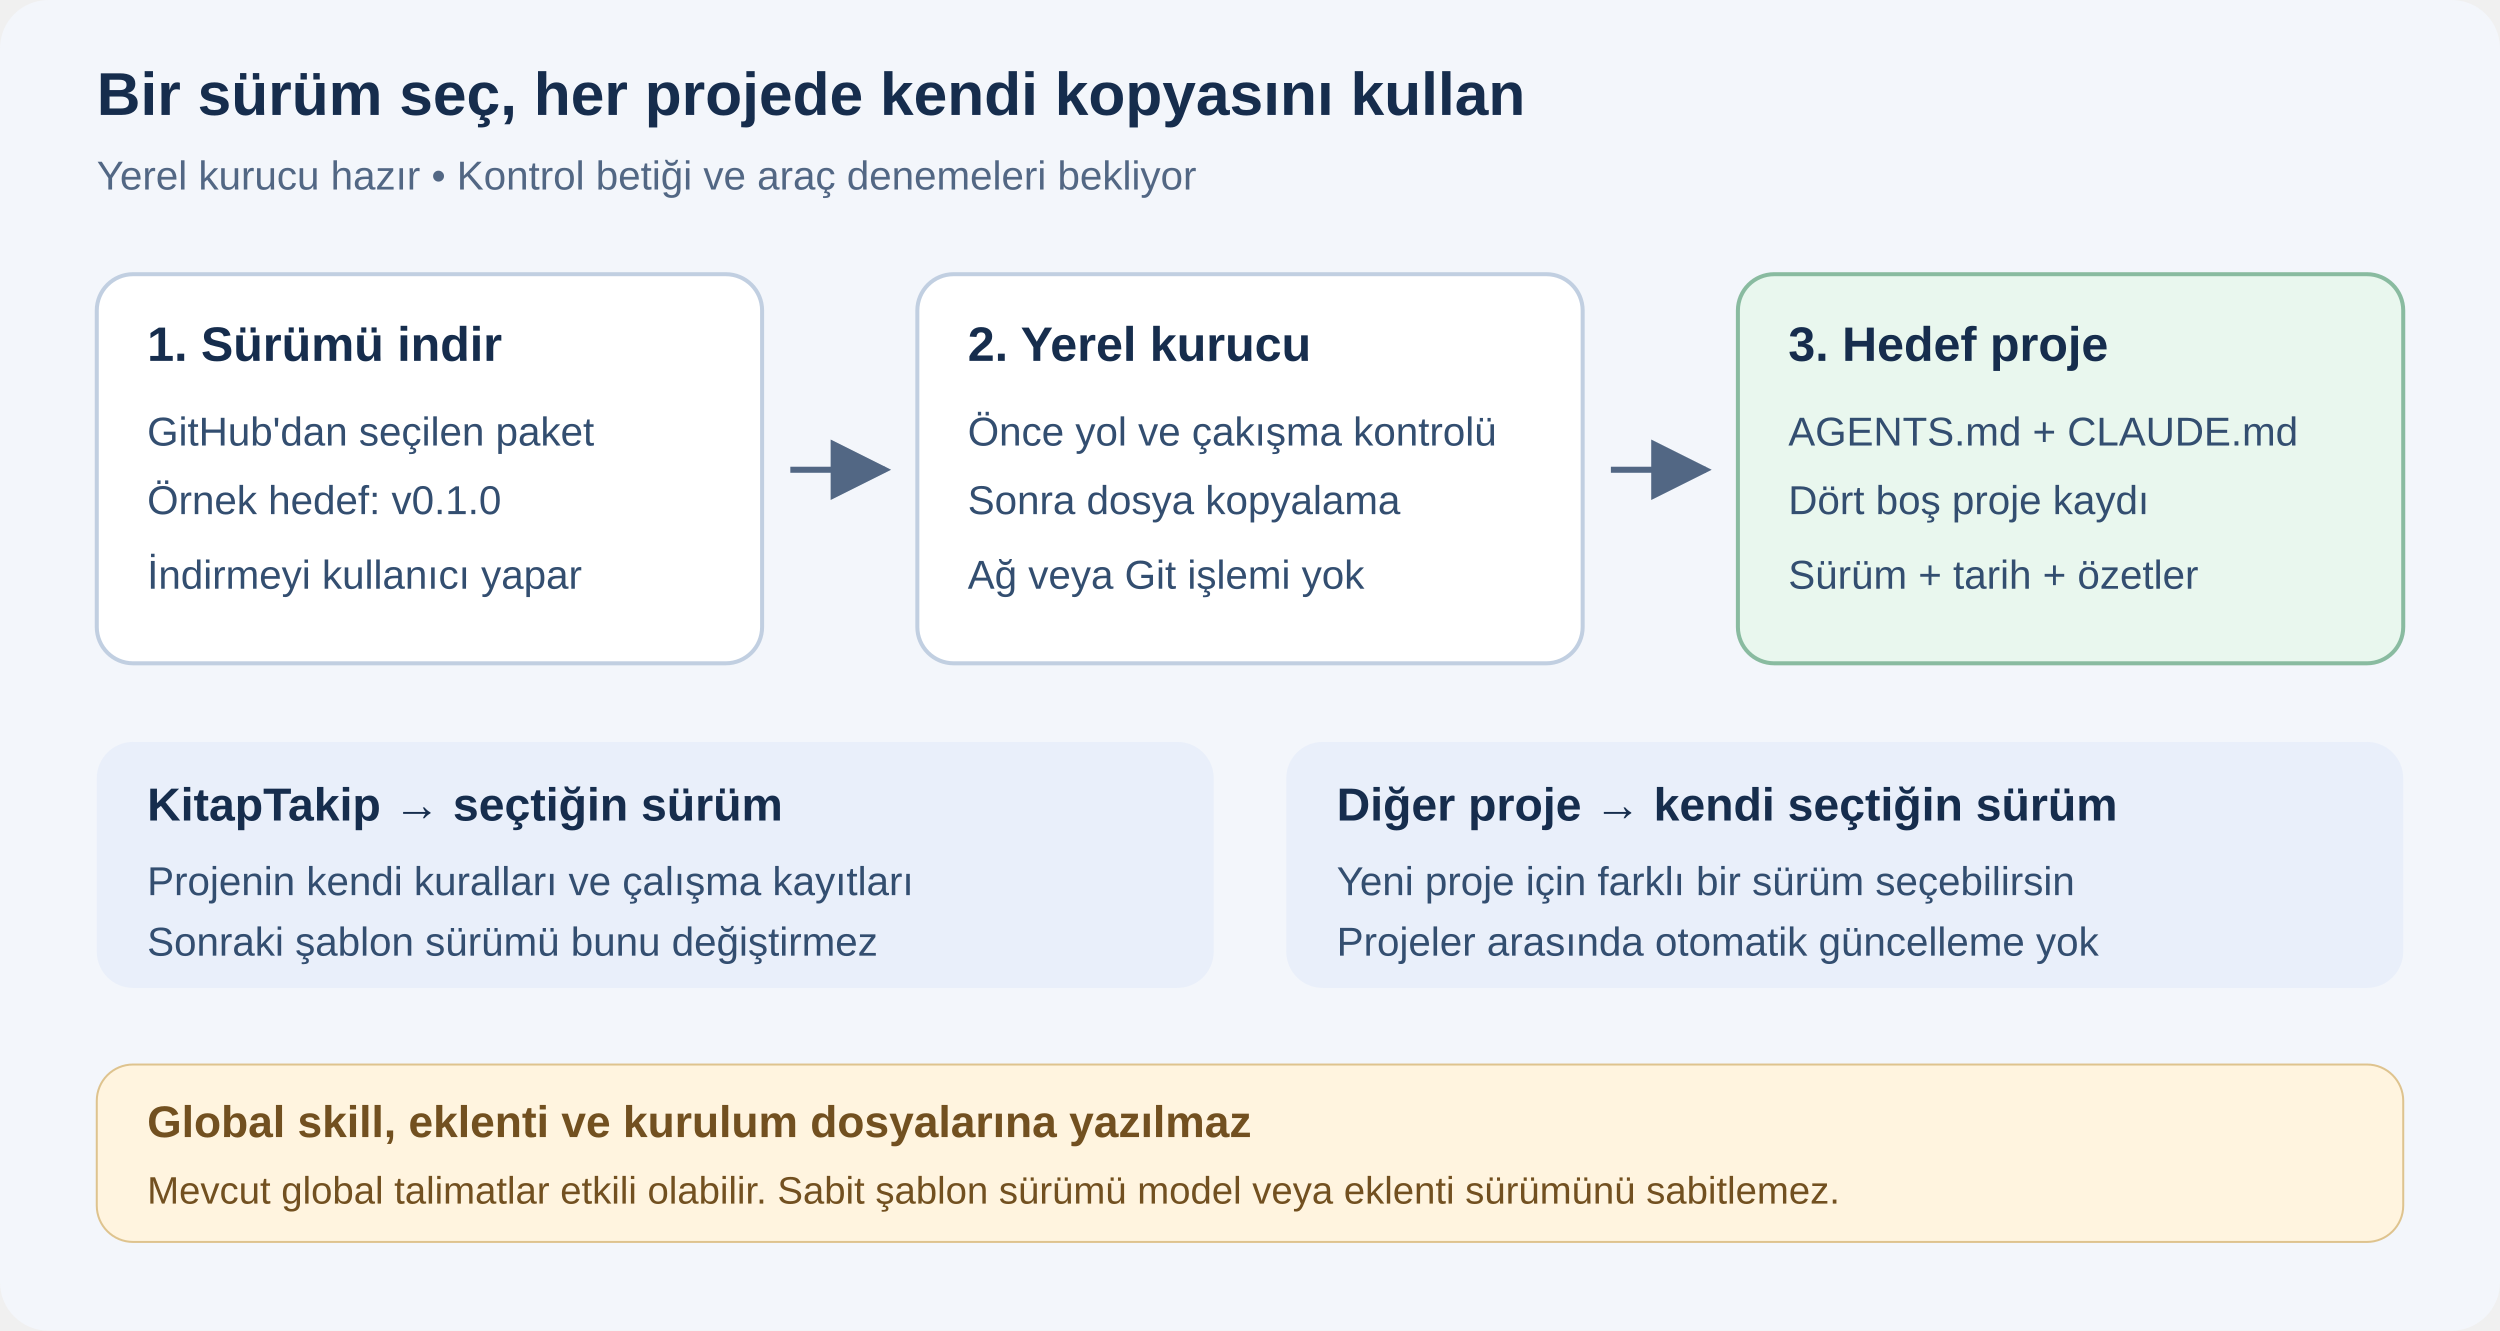
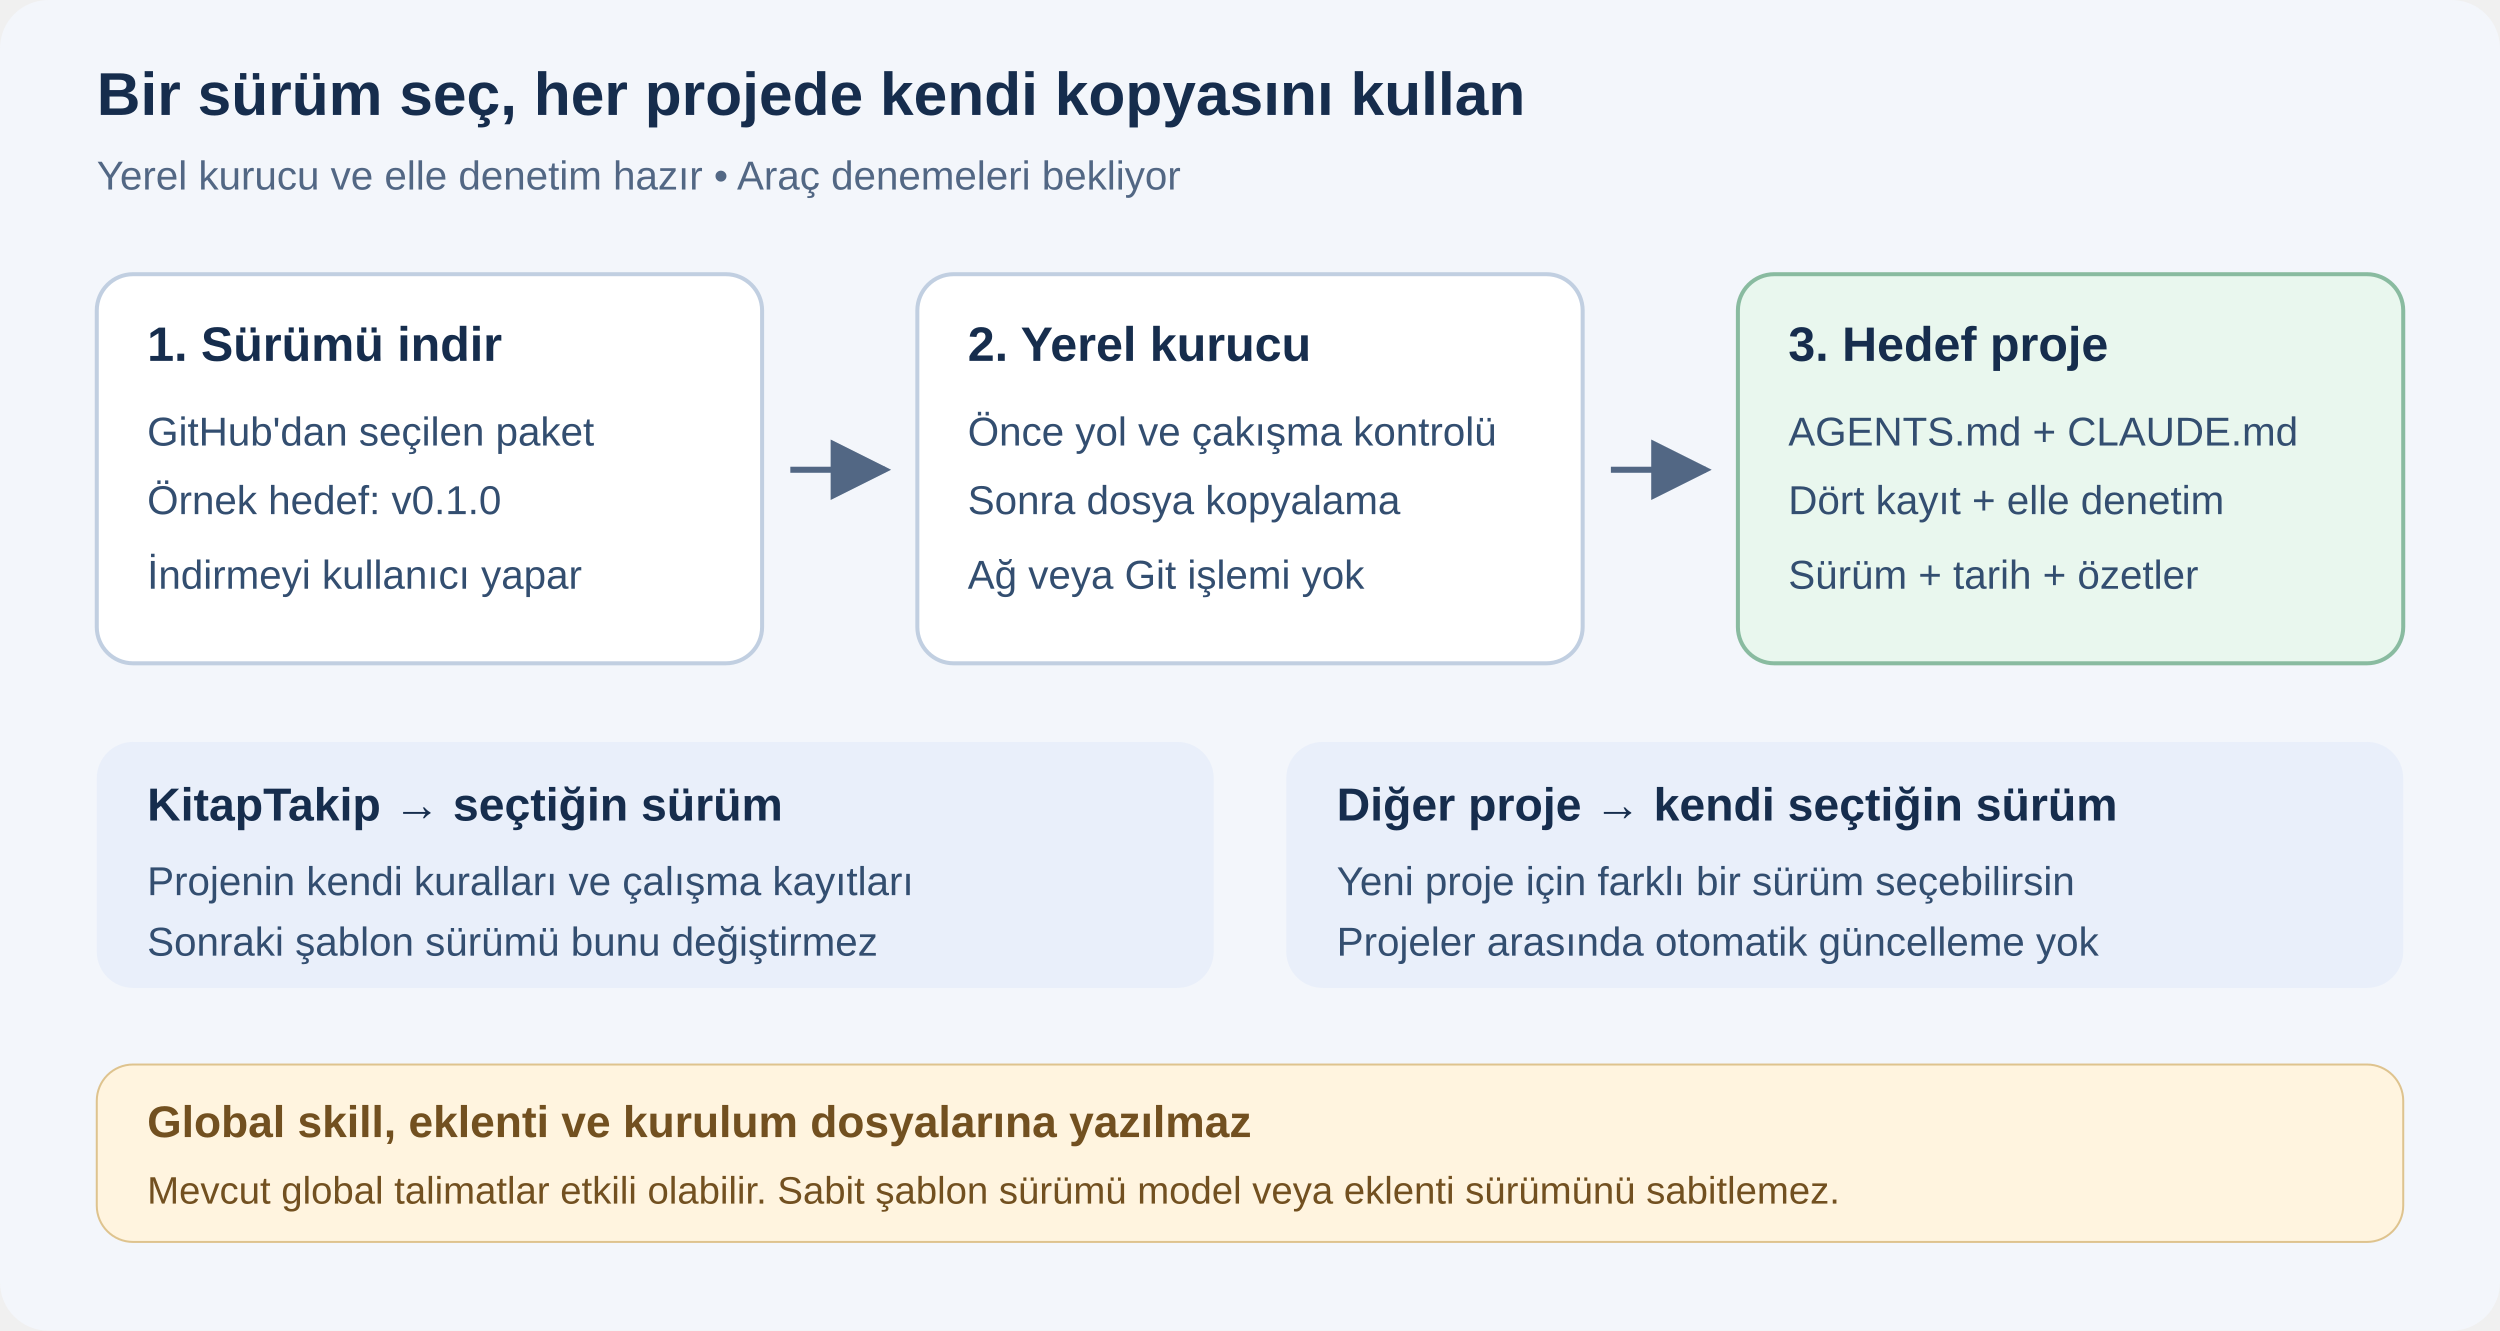
<svg xmlns="http://www.w3.org/2000/svg" width="1240" height="660" viewBox="0 0 1240 660" role="img" aria-labelledby="title desc">
  <defs>
    <marker id="arrow" markerWidth="10" markerHeight="10" refX="9" refY="5" orient="auto">
      <path d="M0 0 L10 5 L0 10 Z" fill="#526784" />
    </marker>
  </defs>
  <rect width="1240" height="660" rx="24" fill="#f3f6fb" />
  <g font-family="Segoe UI, Arial, sans-serif">
    <text x="48" y="57" font-size="30" font-weight="700" fill="#162d4d">Bir sürüm seç, her projede kendi kopyasını kullan</text>
-     <text x="48" y="94" font-size="20" fill="#526784">Yerel kurucu hazır • Kontrol betiği ve araç denemeleri bekliyor</text>
+     <text x="48" y="94" font-size="20" fill="#526784">Yerel kurucu ve elle denetim hazır • Araç denemeleri bekliyor</text>
    <rect x="48" y="136" width="330" height="193" rx="18" fill="#fff" stroke="#c1cfe1" stroke-width="2" />
    <rect x="455" y="136" width="330" height="193" rx="18" fill="#fff" stroke="#c1cfe1" stroke-width="2" />
    <rect x="862" y="136" width="330" height="193" rx="18" fill="#e9f7ee" stroke="#89bba0" stroke-width="2" />
    <g font-size="24" font-weight="700" fill="#162d4d">
      <text x="73" y="179">1. Sürümü indir</text>
      <text x="480" y="179">2. Yerel kurucu</text>
      <text x="887" y="179">3. Hedef proje</text>
    </g>
    <g font-size="20" fill="#334e70">
      <text x="73" y="221">GitHub'dan seçilen paket</text>
      <text x="73" y="255">Örnek hedef: v0.1.0</text>
      <text x="73" y="292">İndirmeyi kullanıcı yapar</text>
      <text x="480" y="221">Önce yol ve çakışma kontrolü</text>
      <text x="480" y="255">Sonra dosya kopyalama</text>
      <text x="480" y="292">Ağ veya Git işlemi yok</text>
      <text x="887" y="221">AGENTS.md + CLAUDE.md</text>
-       <text x="887" y="255">Dört boş proje kaydı</text>
+       <text x="887" y="255">Dört kayıt + elle denetim</text>
      <text x="887" y="292">Sürüm + tarih + özetler</text>
    </g>
    <path d="M392 233 H439" fill="none" stroke="#526784" stroke-width="3" marker-end="url(#arrow)" />
    <path d="M799 233 H846" fill="none" stroke="#526784" stroke-width="3" marker-end="url(#arrow)" />
    <rect x="48" y="368" width="554" height="122" rx="18" fill="#e9effa" />
    <rect x="638" y="368" width="554" height="122" rx="18" fill="#e9effa" />
    <g font-size="23" font-weight="700" fill="#162d4d">
      <text x="73" y="407">KitapTakip → seçtiğin sürüm</text>
      <text x="663" y="407">Diğer proje → kendi seçtiğin sürüm</text>
    </g>
    <g font-size="20" fill="#334e70">
      <text x="73" y="444">Projenin kendi kuralları ve çalışma kayıtları</text>
      <text x="73" y="474">Sonraki şablon sürümü bunu değiştirmez</text>
      <text x="663" y="444">Yeni proje için farklı bir sürüm seçebilirsin</text>
      <text x="663" y="474">Projeler arasında otomatik güncelleme yok</text>
    </g>
    <rect x="48" y="528" width="1144" height="88" rx="18" fill="#fff4df" stroke="#dec38e" />
    <text x="73" y="564" font-size="22" font-weight="700" fill="#725020">Global skill, eklenti ve kurulum dosyalarına yazılmaz</text>
    <text x="73" y="597" font-size="19" fill="#725020">Mevcut global talimatlar etkili olabilir. Sabit şablon sürümü model veya eklenti sürümünü sabitlemez.</text>
  </g>
</svg>
